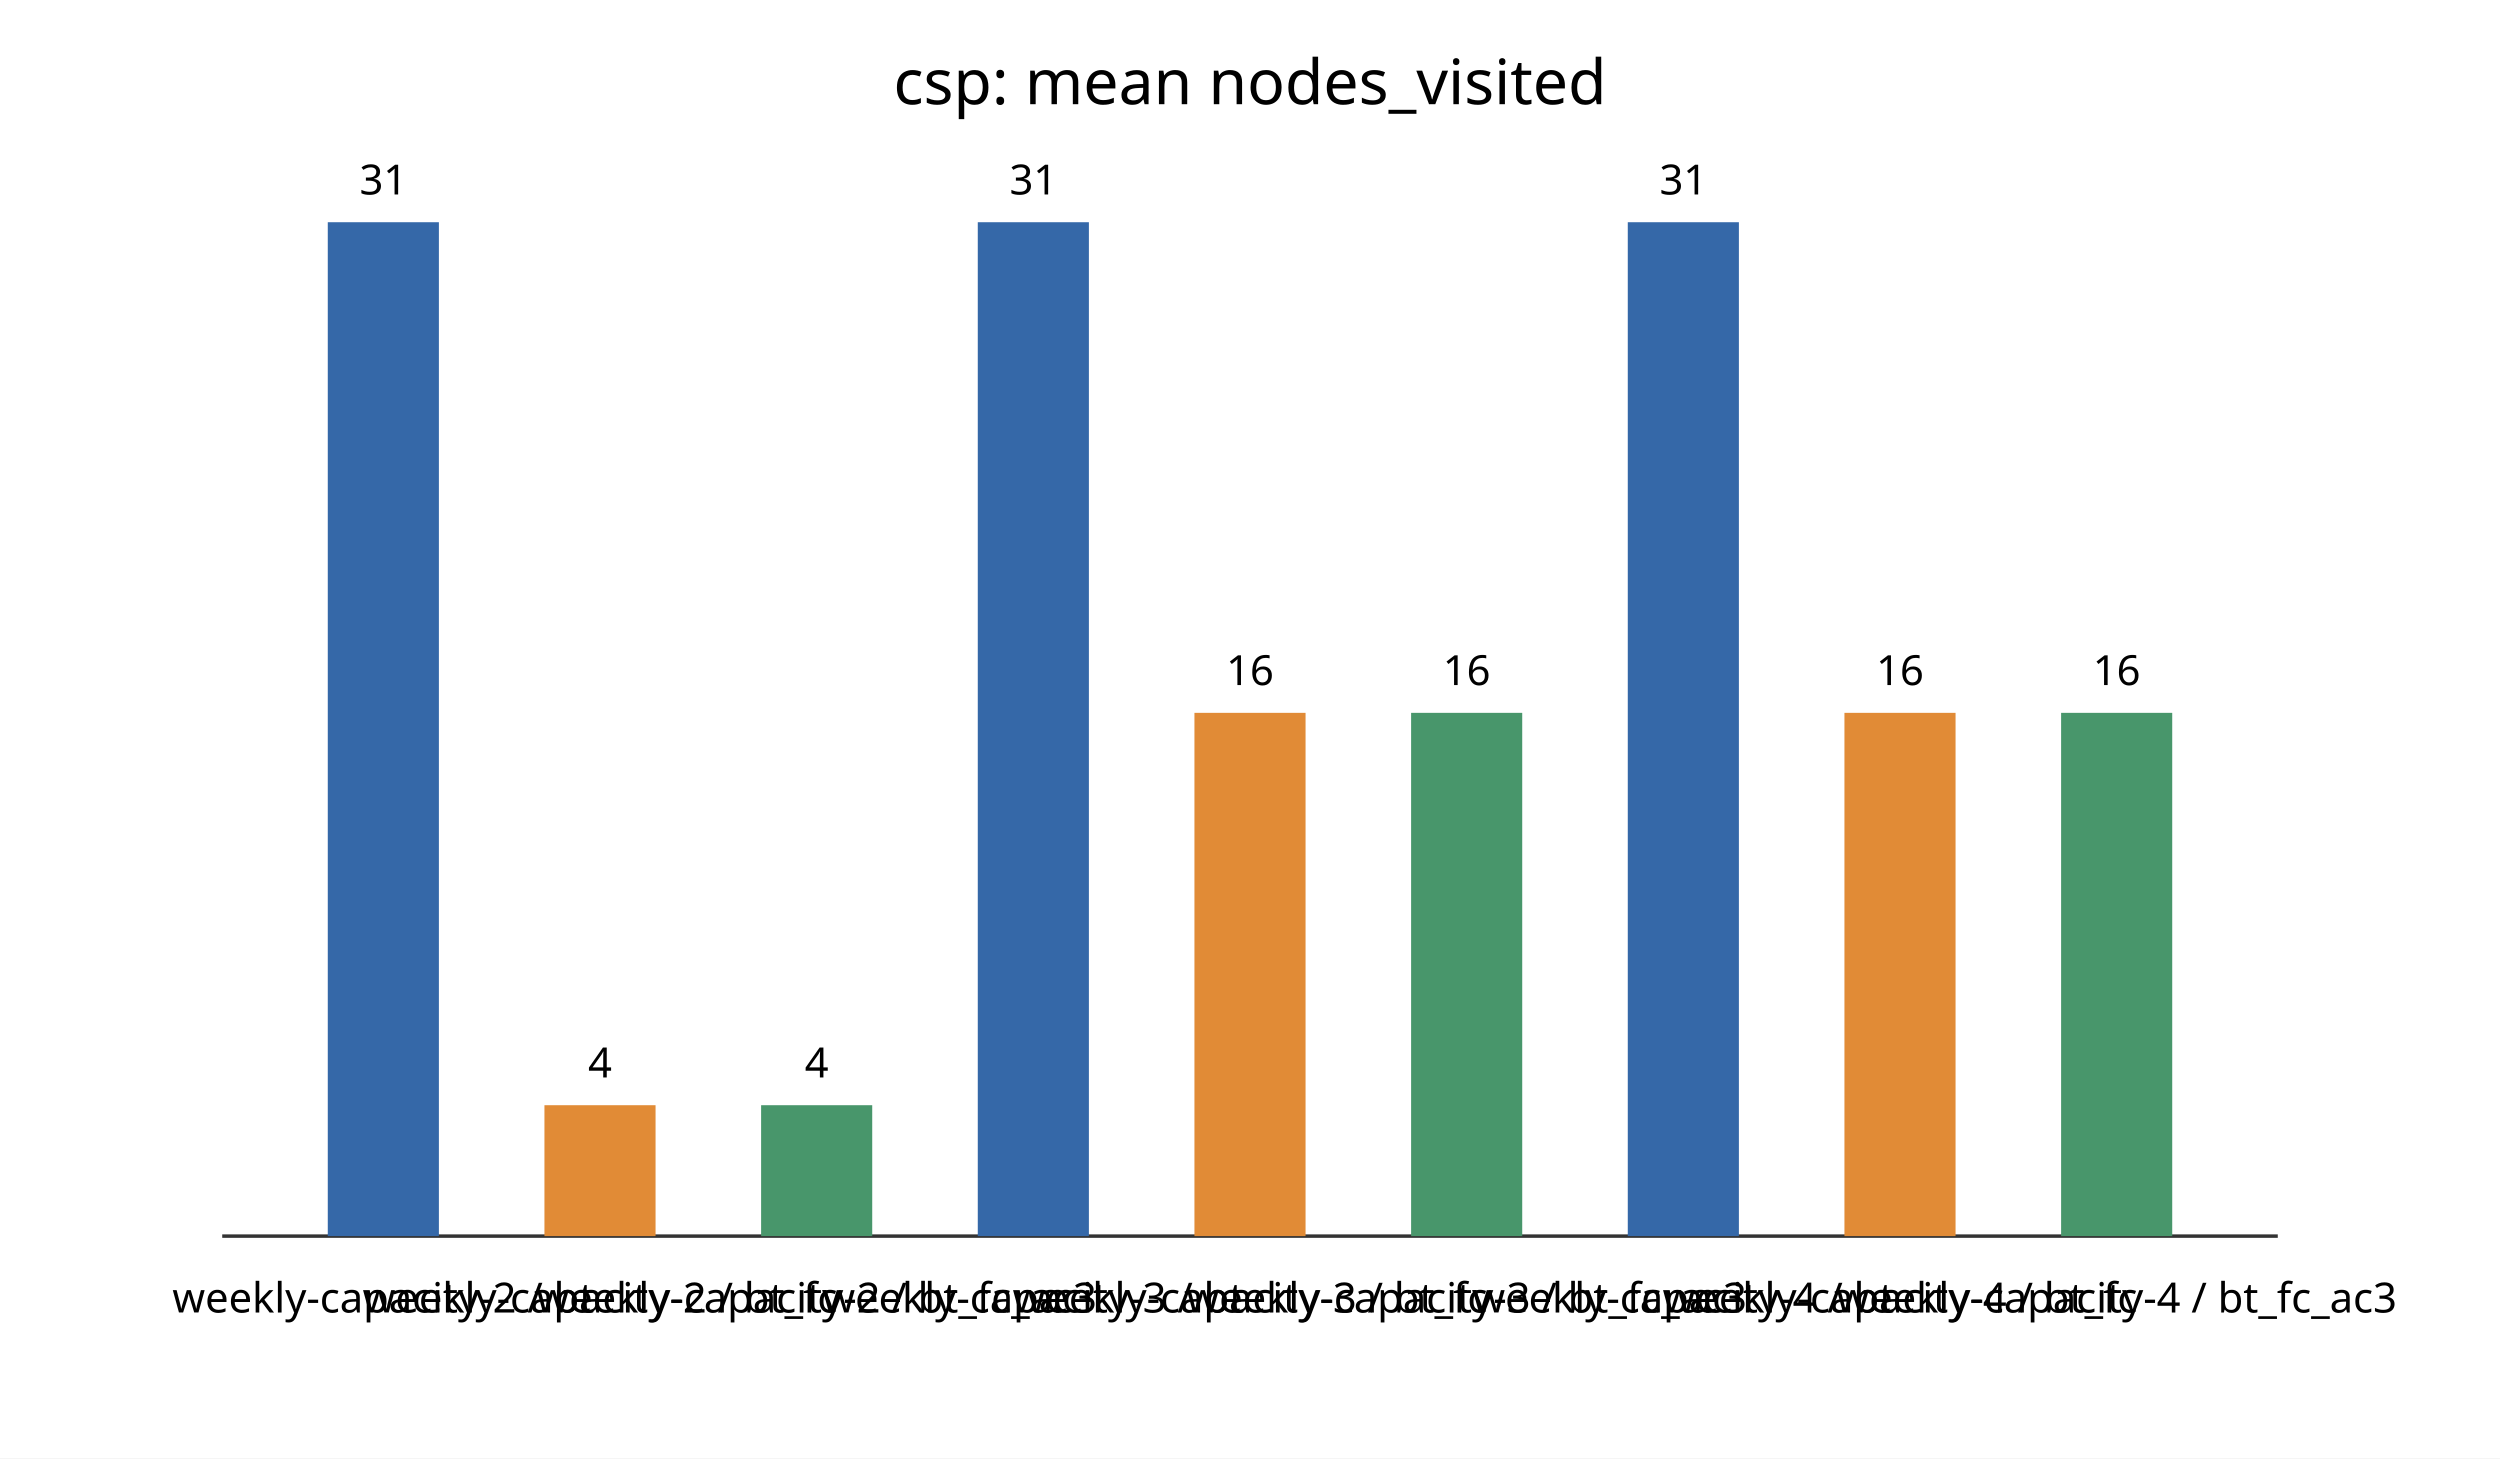
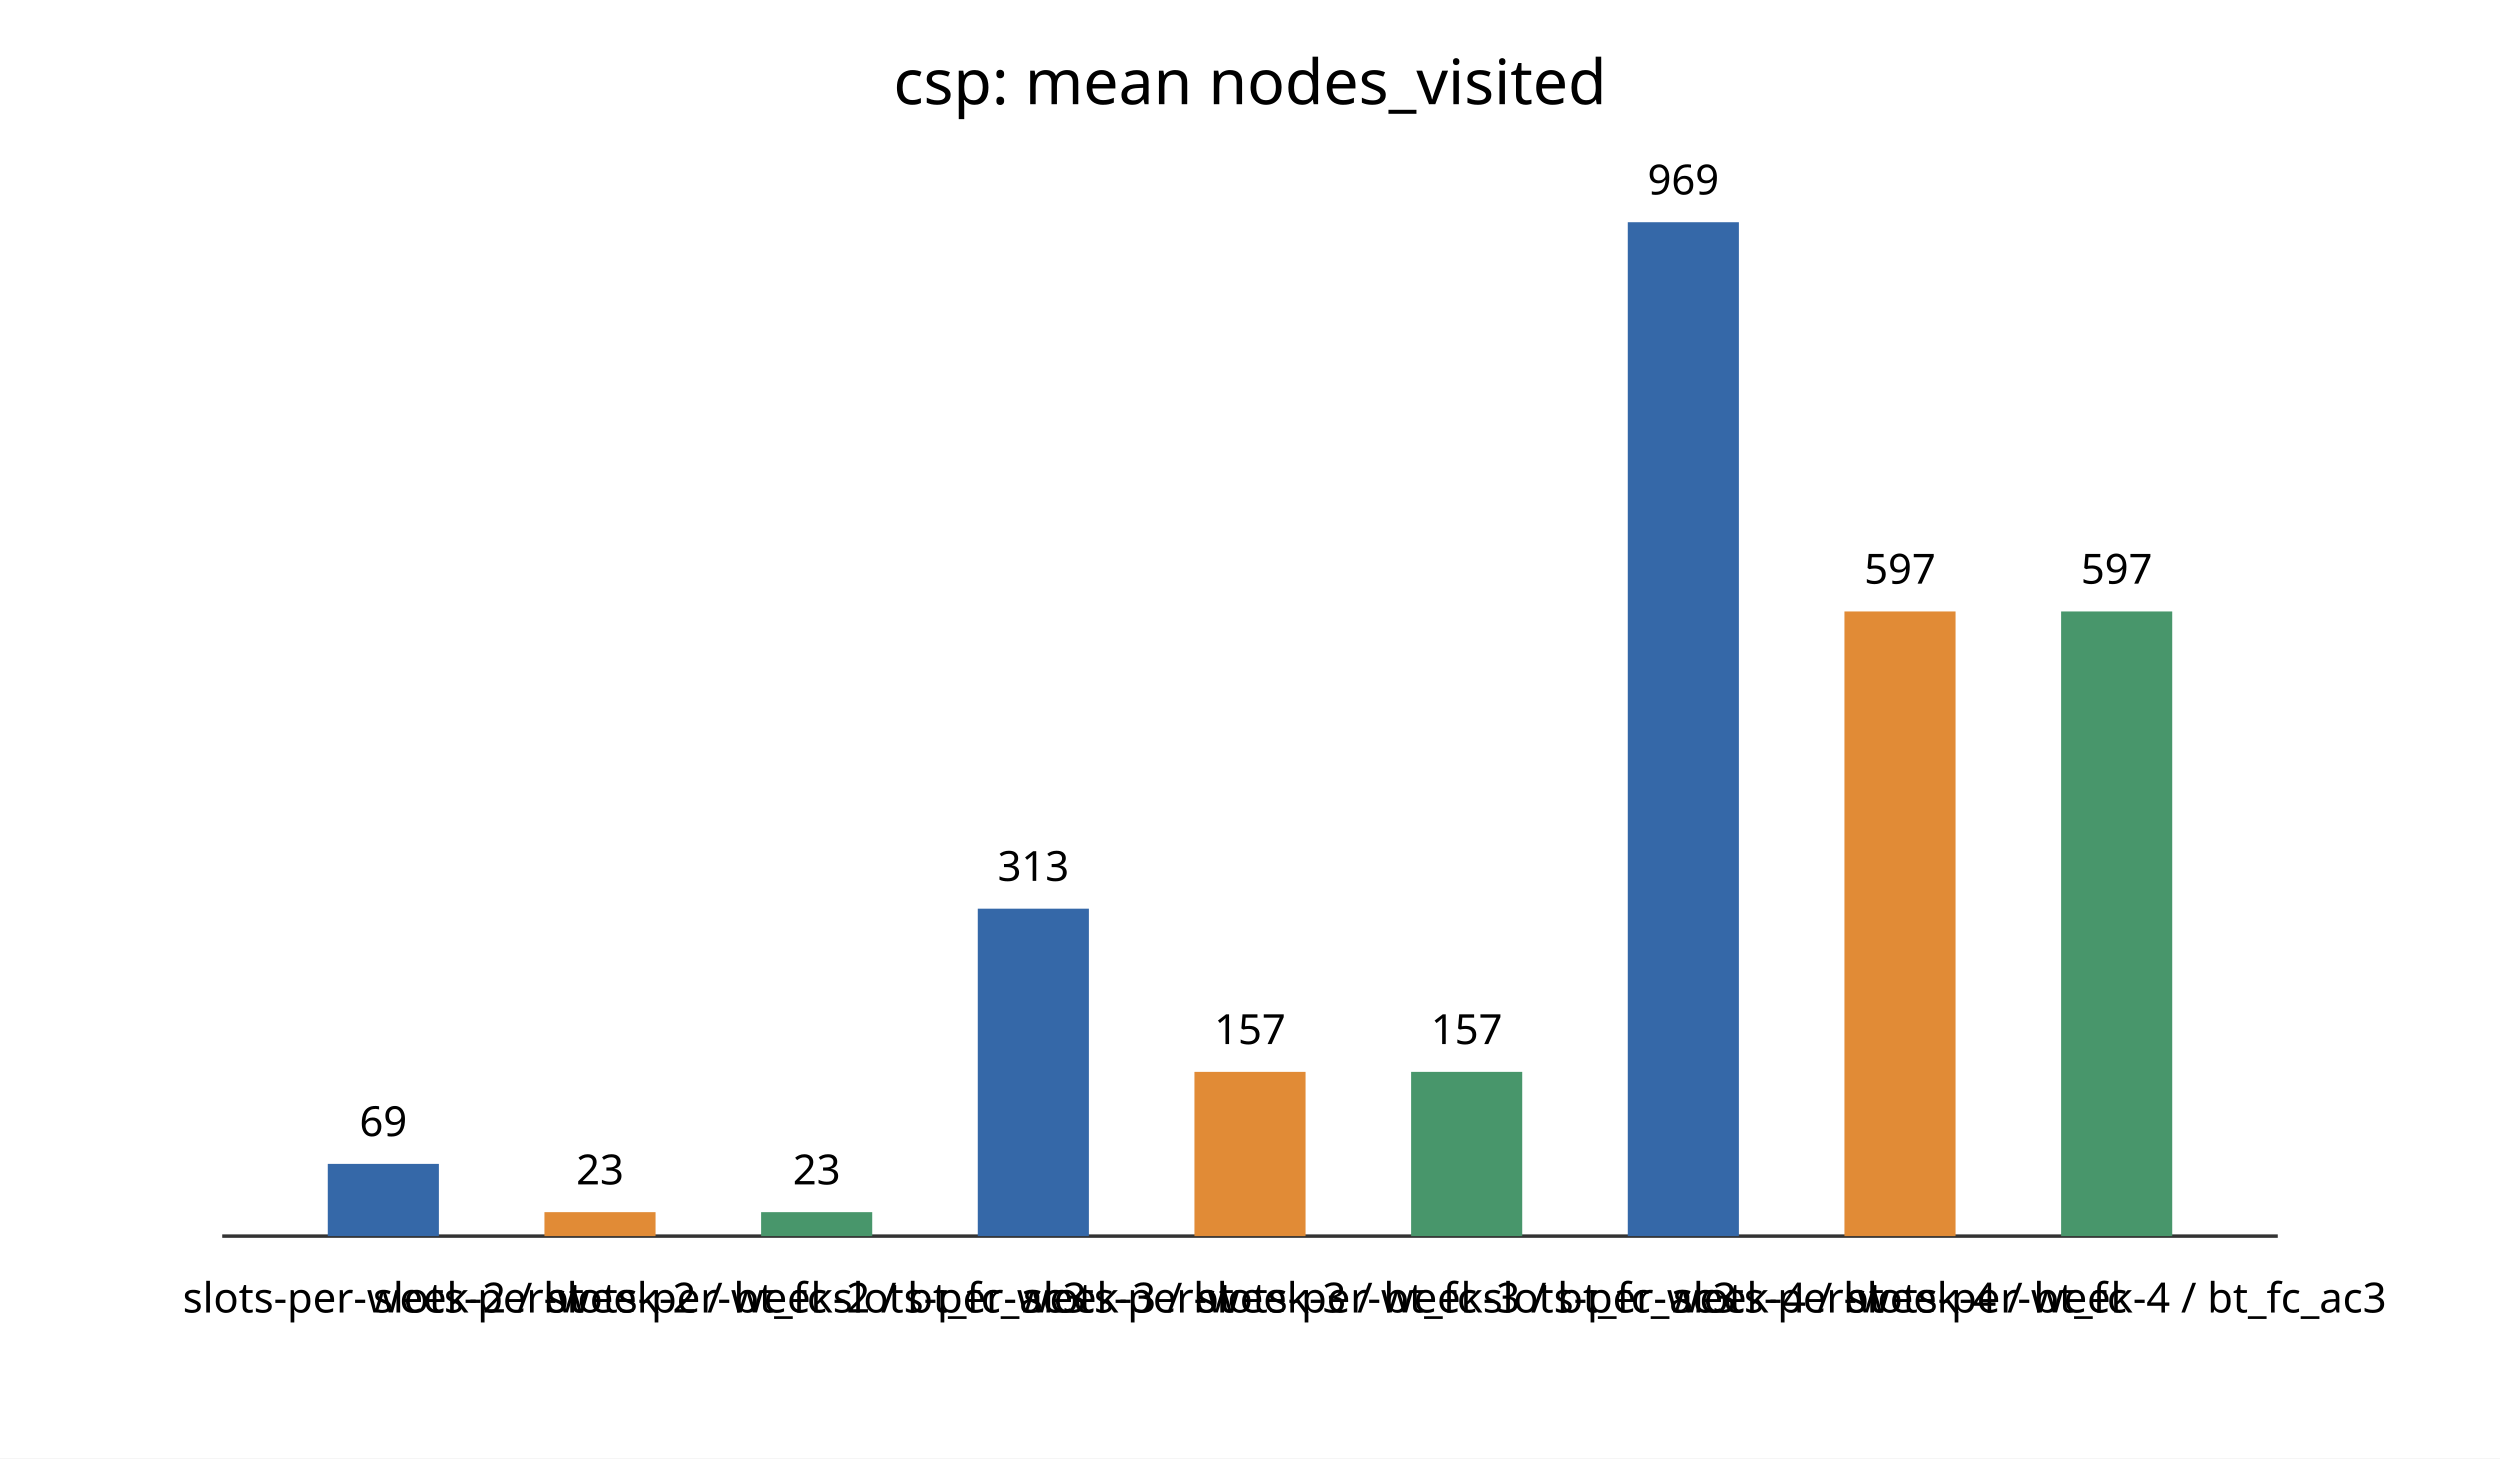
<svg xmlns="http://www.w3.org/2000/svg" width="720" height="420" viewBox="0 0 720 420">
  <rect width="100%" height="100%" fill="white" />
  <text x="360.0" y="30" text-anchor="middle" font-family="sans-serif" font-size="18">csp: mean nodes_visited</text>
  <line x1="64" y1="356" x2="656" y2="356" stroke="#333" />
-   <rect x="94.4" y="64.0" width="32" height="292.0" fill="#3568a8" />
-   <text x="110.4" y="378" text-anchor="middle" font-family="sans-serif" font-size="12">weekly-capacity-2 / bt</text>
-   <text x="110.4" y="56.0" text-anchor="middle" font-family="sans-serif" font-size="12">31</text>
-   <rect x="156.8" y="318.3" width="32" height="37.7" fill="#e18b36" />
-   <text x="172.8" y="378" text-anchor="middle" font-family="sans-serif" font-size="12">weekly-capacity-2 / bt_fc</text>
-   <text x="172.8" y="310.3" text-anchor="middle" font-family="sans-serif" font-size="12">4</text>
-   <rect x="219.2" y="318.3" width="32" height="37.7" fill="#48966b" />
-   <text x="235.2" y="378" text-anchor="middle" font-family="sans-serif" font-size="12">weekly-capacity-2 / bt_fc_ac3</text>
-   <text x="235.2" y="310.3" text-anchor="middle" font-family="sans-serif" font-size="12">4</text>
-   <rect x="281.6" y="64.0" width="32" height="292.0" fill="#3568a8" />
-   <text x="297.6" y="378" text-anchor="middle" font-family="sans-serif" font-size="12">weekly-capacity-3 / bt</text>
-   <text x="297.6" y="56.0" text-anchor="middle" font-family="sans-serif" font-size="12">31</text>
-   <rect x="344.0" y="205.3" width="32" height="150.7" fill="#e18b36" />
-   <text x="360.0" y="378" text-anchor="middle" font-family="sans-serif" font-size="12">weekly-capacity-3 / bt_fc</text>
-   <text x="360.0" y="197.3" text-anchor="middle" font-family="sans-serif" font-size="12">16</text>
-   <rect x="406.4" y="205.3" width="32" height="150.7" fill="#48966b" />
-   <text x="422.4" y="378" text-anchor="middle" font-family="sans-serif" font-size="12">weekly-capacity-3 / bt_fc_ac3</text>
-   <text x="422.4" y="197.3" text-anchor="middle" font-family="sans-serif" font-size="12">16</text>
+   <rect x="94.4" y="335.2" width="32" height="20.8" fill="#3568a8" />
+   <text x="110.4" y="378" text-anchor="middle" font-family="sans-serif" font-size="12">slots-per-week-2 / bt</text>
+   <text x="110.4" y="327.2" text-anchor="middle" font-family="sans-serif" font-size="12">69</text>
+   <rect x="156.8" y="349.1" width="32" height="6.9" fill="#e18b36" />
+   <text x="172.8" y="378" text-anchor="middle" font-family="sans-serif" font-size="12">slots-per-week-2 / bt_fc</text>
+   <text x="172.8" y="341.1" text-anchor="middle" font-family="sans-serif" font-size="12">23</text>
+   <rect x="219.2" y="349.1" width="32" height="6.9" fill="#48966b" />
+   <text x="235.2" y="378" text-anchor="middle" font-family="sans-serif" font-size="12">slots-per-week-2 / bt_fc_ac3</text>
+   <text x="235.2" y="341.1" text-anchor="middle" font-family="sans-serif" font-size="12">23</text>
+   <rect x="281.6" y="261.7" width="32" height="94.3" fill="#3568a8" />
+   <text x="297.6" y="378" text-anchor="middle" font-family="sans-serif" font-size="12">slots-per-week-3 / bt</text>
+   <text x="297.6" y="253.7" text-anchor="middle" font-family="sans-serif" font-size="12">313</text>
+   <rect x="344.0" y="308.7" width="32" height="47.3" fill="#e18b36" />
+   <text x="360.0" y="378" text-anchor="middle" font-family="sans-serif" font-size="12">slots-per-week-3 / bt_fc</text>
+   <text x="360.0" y="300.7" text-anchor="middle" font-family="sans-serif" font-size="12">157</text>
+   <rect x="406.4" y="308.7" width="32" height="47.3" fill="#48966b" />
+   <text x="422.4" y="378" text-anchor="middle" font-family="sans-serif" font-size="12">slots-per-week-3 / bt_fc_ac3</text>
+   <text x="422.4" y="300.7" text-anchor="middle" font-family="sans-serif" font-size="12">157</text>
  <rect x="468.8" y="64.0" width="32" height="292.0" fill="#3568a8" />
-   <text x="484.8" y="378" text-anchor="middle" font-family="sans-serif" font-size="12">weekly-capacity-4 / bt</text>
-   <text x="484.8" y="56.0" text-anchor="middle" font-family="sans-serif" font-size="12">31</text>
-   <rect x="531.2" y="205.3" width="32" height="150.7" fill="#e18b36" />
-   <text x="547.2" y="378" text-anchor="middle" font-family="sans-serif" font-size="12">weekly-capacity-4 / bt_fc</text>
-   <text x="547.2" y="197.3" text-anchor="middle" font-family="sans-serif" font-size="12">16</text>
-   <rect x="593.6" y="205.3" width="32" height="150.7" fill="#48966b" />
-   <text x="609.6" y="378" text-anchor="middle" font-family="sans-serif" font-size="12">weekly-capacity-4 / bt_fc_ac3</text>
-   <text x="609.6" y="197.3" text-anchor="middle" font-family="sans-serif" font-size="12">16</text>
+   <text x="484.8" y="378" text-anchor="middle" font-family="sans-serif" font-size="12">slots-per-week-4 / bt</text>
+   <text x="484.8" y="56.0" text-anchor="middle" font-family="sans-serif" font-size="12">969</text>
+   <rect x="531.2" y="176.1" width="32" height="179.9" fill="#e18b36" />
+   <text x="547.2" y="378" text-anchor="middle" font-family="sans-serif" font-size="12">slots-per-week-4 / bt_fc</text>
+   <text x="547.2" y="168.1" text-anchor="middle" font-family="sans-serif" font-size="12">597</text>
+   <rect x="593.6" y="176.1" width="32" height="179.9" fill="#48966b" />
+   <text x="609.6" y="378" text-anchor="middle" font-family="sans-serif" font-size="12">slots-per-week-4 / bt_fc_ac3</text>
+   <text x="609.6" y="168.1" text-anchor="middle" font-family="sans-serif" font-size="12">597</text>
</svg>
